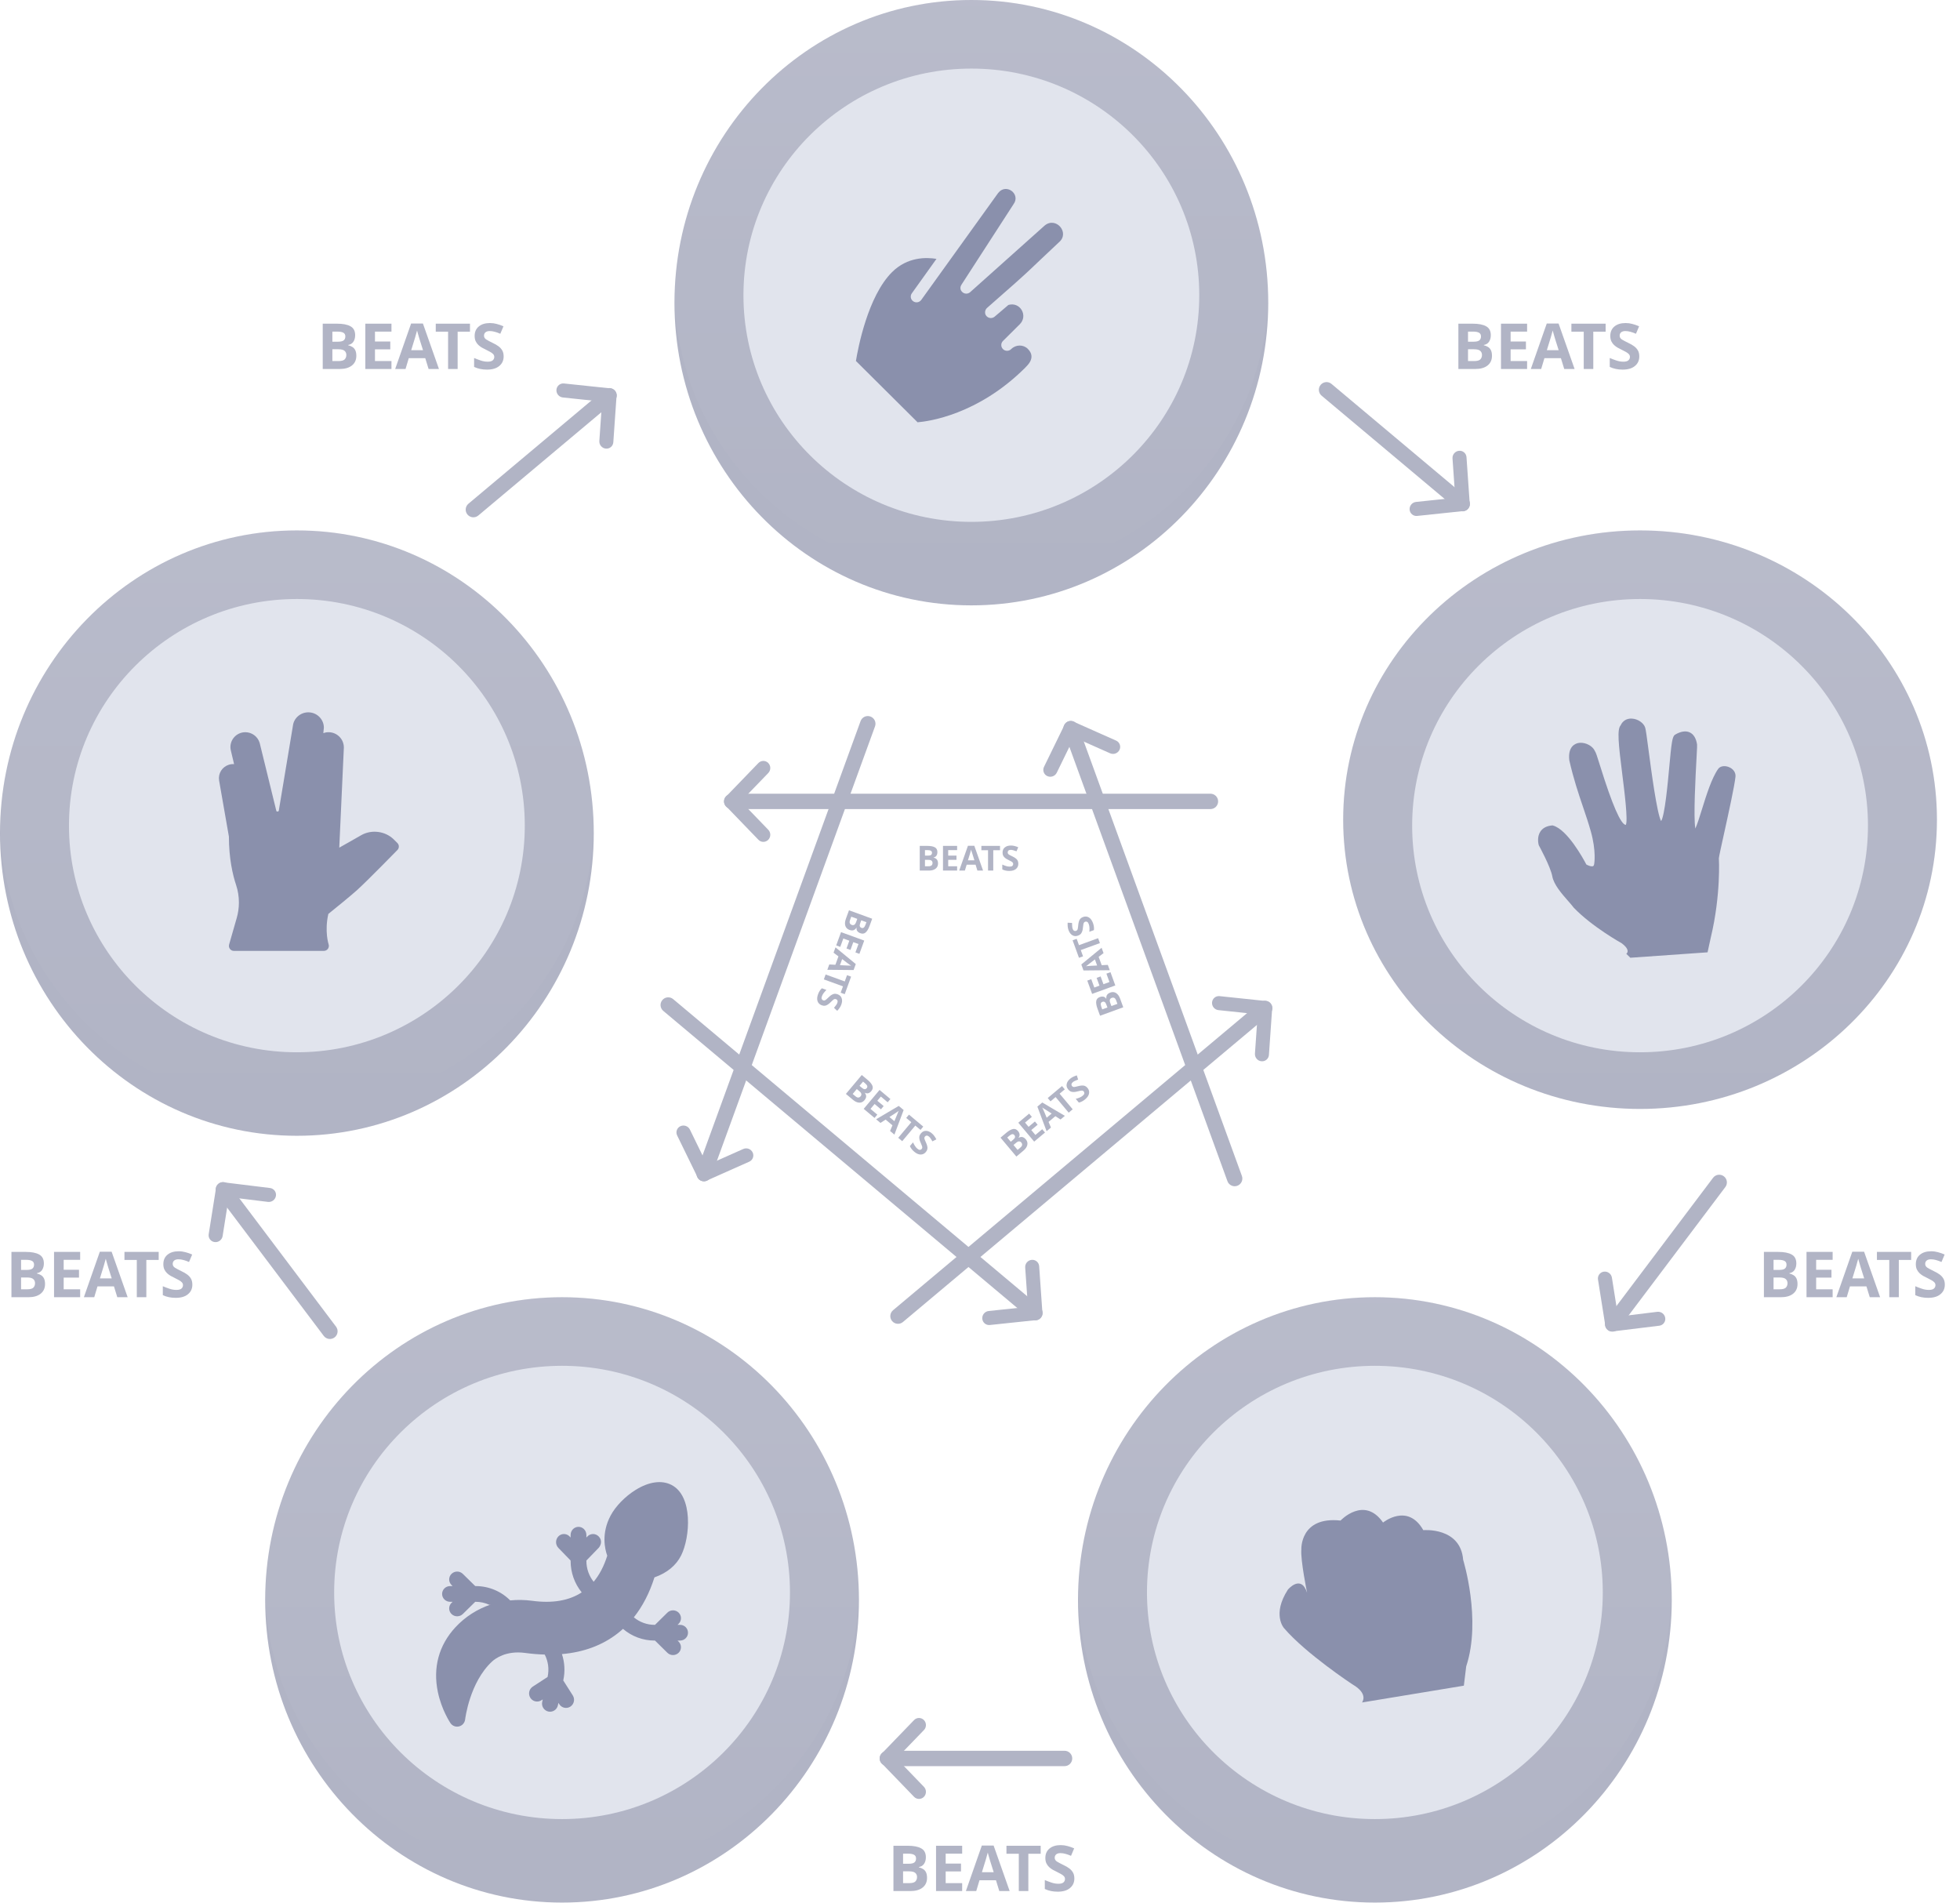
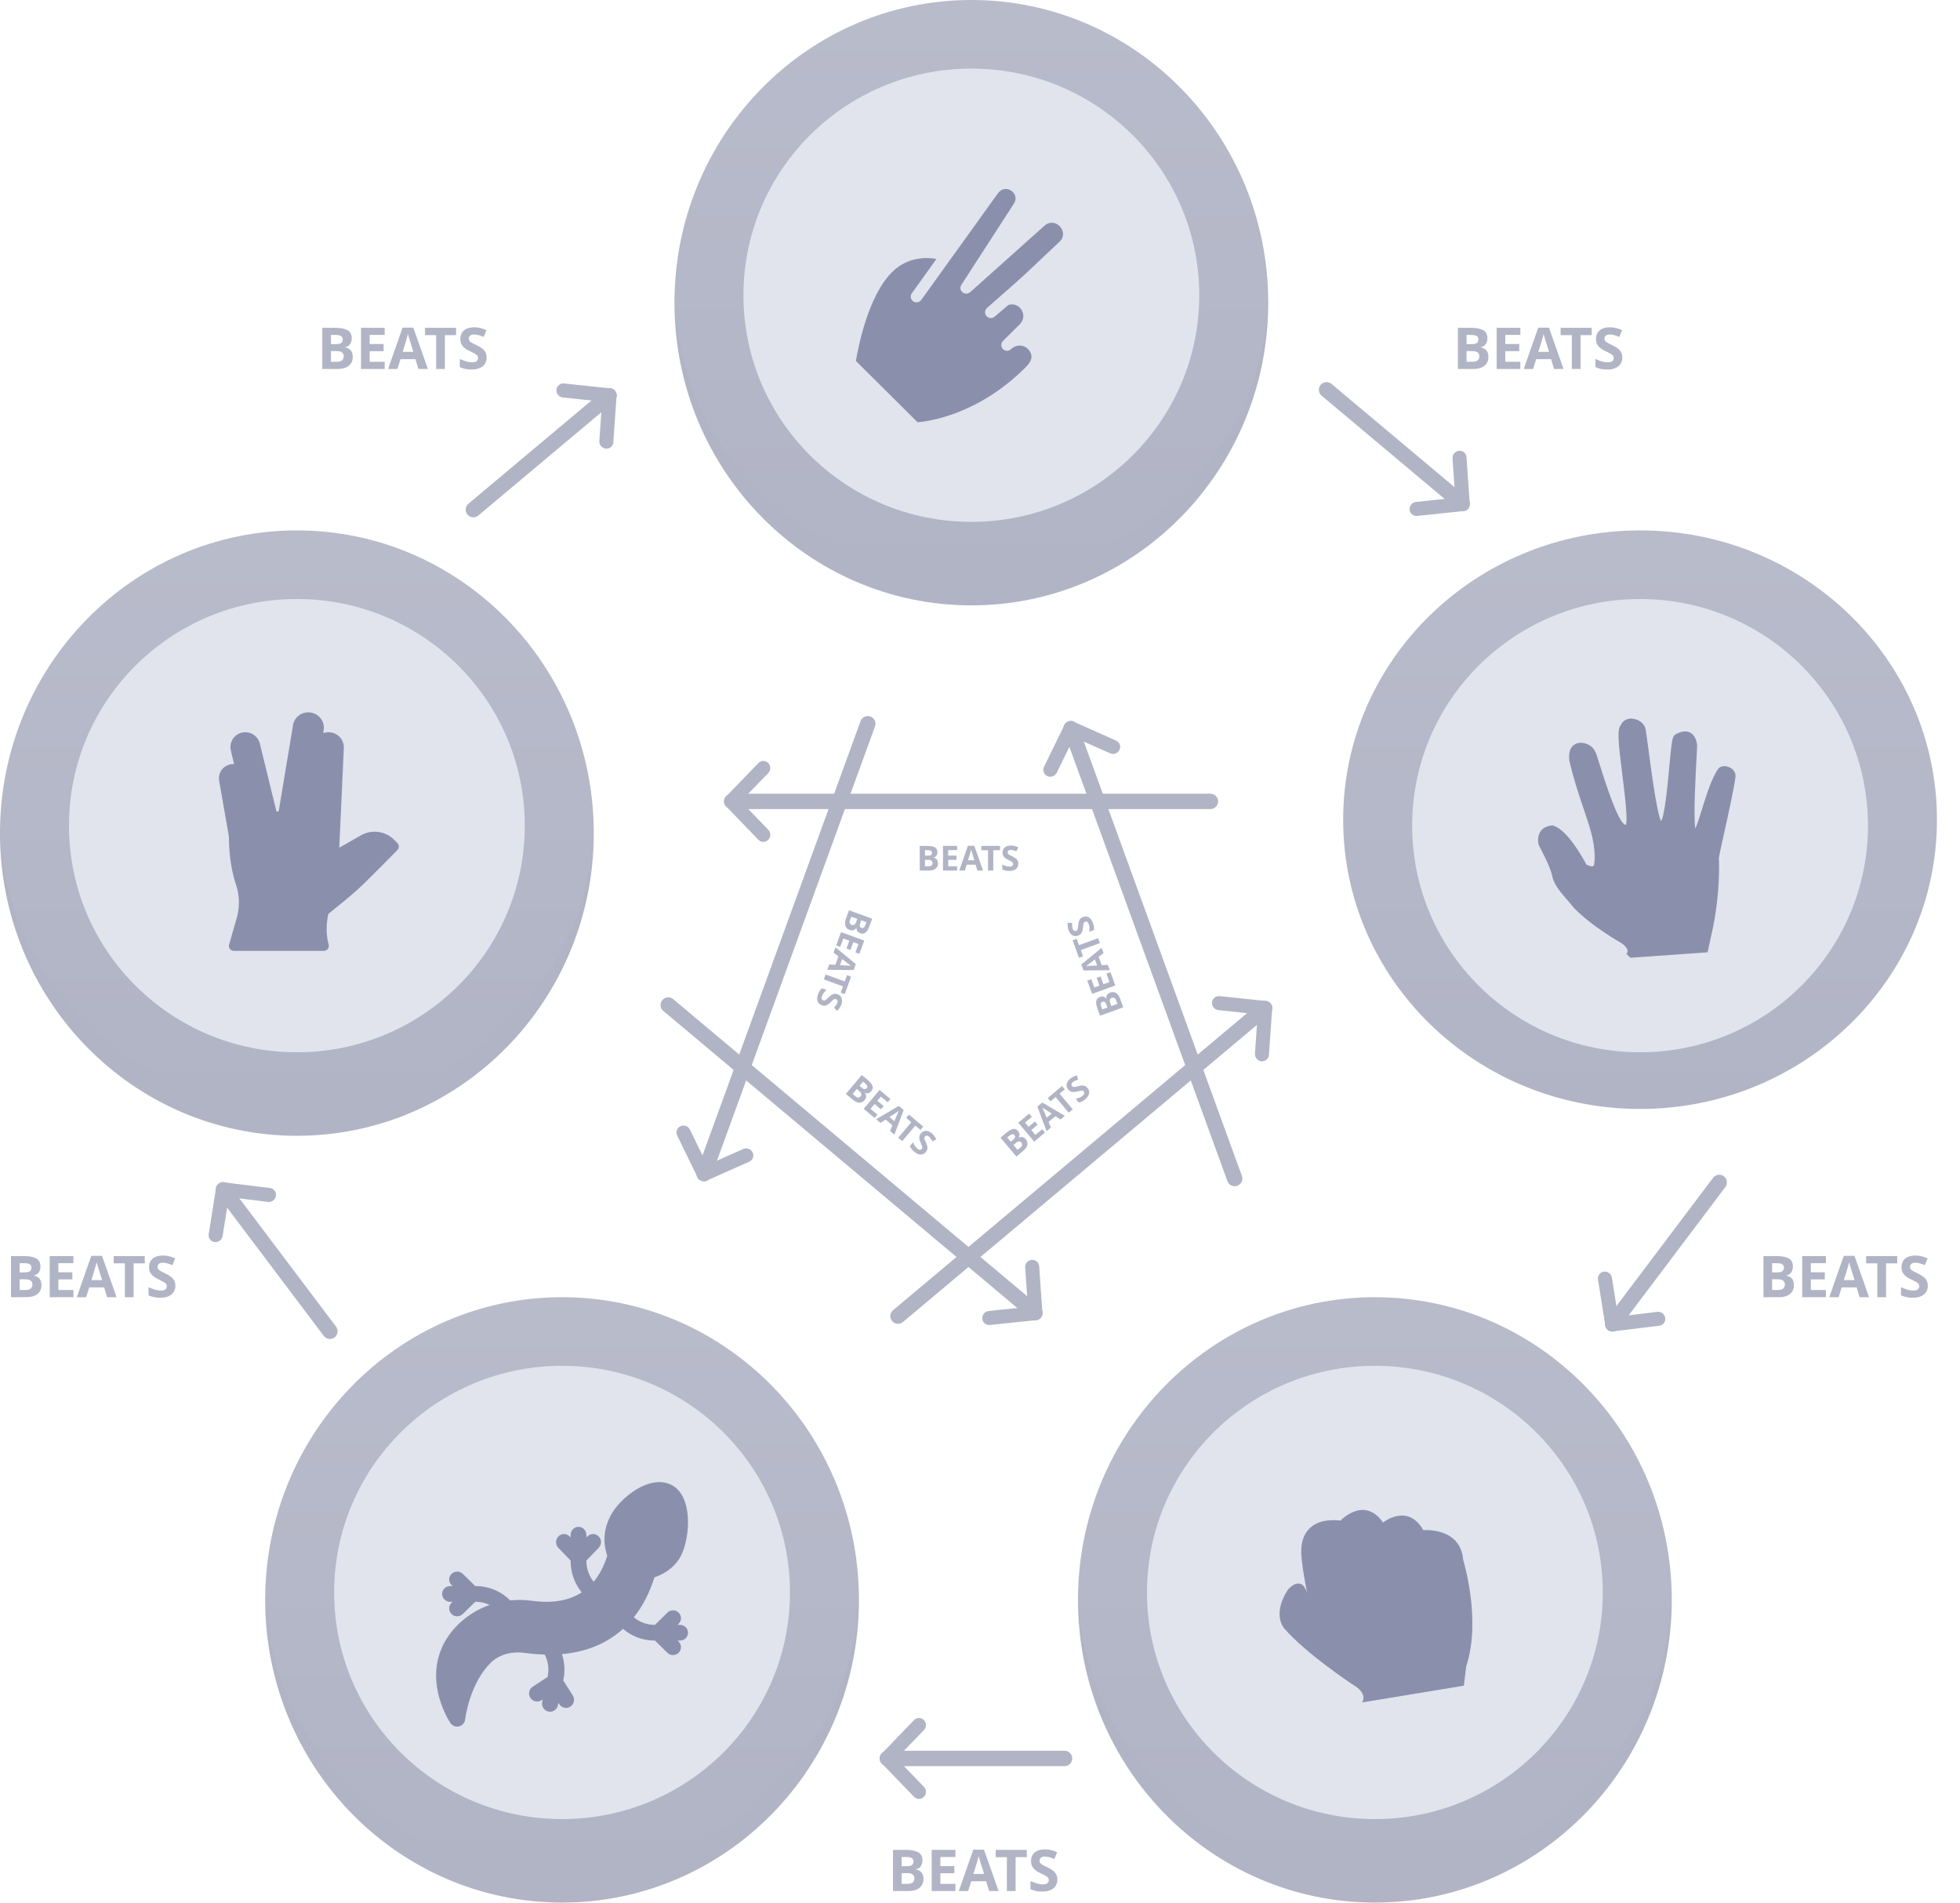
<svg xmlns="http://www.w3.org/2000/svg" width="340" height="330">
  <defs>
    <linearGradient id="a" x1="50%" x2="50%" y1="0%" y2="100%">
      <stop offset="0%" stop-color="#FFF" stop-opacity=".097" />
      <stop offset="100%" stop-color="#FFF" stop-opacity="0" />
    </linearGradient>
  </defs>
  <g fill="none" fill-rule="evenodd">
    <g transform="translate(233 92)">
      <ellipse cx="51.5" cy="50.172" fill="#B1B4C5" rx="51.5" ry="50.172" />
      <ellipse cx="51.5" cy="50.172" fill="url(#a)" rx="51.5" ry="50.172" />
      <g transform="translate(11.965 11.897)">
        <ellipse cx="39.535" cy="39.31" fill="#E1E4ED" rx="39.535" ry="39.31" />
        <path fill="#8A90AC" fill-rule="nonzero" d="M54.896 29.133a2.078 2.078 0 00-.874-.14c-.405.028-.732.192-.925.46-1.14 1.595-2.074 4.607-2.827 7.028-.345 1.119-.81 2.616-1.145 3.327-.35-1.991.045-9.287.199-12.096l.002-.046c.107-1.952.121-2.294.098-2.444-.17-1.07-.599-1.774-1.278-2.088-.686-.32-1.577-.178-2.537.399-.481.29-.614 1.288-1.028 5.81l-.001.02c-.228 2.485-.751 8.206-1.395 9.159-.727-1.333-1.728-8.907-2.16-12.185-.301-2.296-.477-3.614-.596-4.012-.249-.834-1.3-1.544-2.34-1.583-.867-.043-1.578.397-1.917 1.162-.635.705-.41 3.045.29 8.586.335 2.637 1.024 8.084.59 8.695-.865-.094-2.35-3.506-4.414-10.144-.58-1.86-.759-2.418-.937-2.663-.35-.853-1.542-1.51-2.61-1.436-.092.006-.18.018-.268.035-.56.11-1.836.625-1.564 2.998.754 3.29 1.573 5.705 2.367 8.05l.016.046c.476 1.404.925 2.731 1.343 4.204.984 3.476.601 5.633.596 5.658-.032.222-.1.357-.204.405a.396.396 0 01-.139.031c-.311.022-.78-.185-1.02-.319-.551-1.051-3.293-6.062-5.778-6.757l-.09-.026-.09.008c-.911.086-1.581.43-1.991 1.023-.649.937-.38 2.13-.315 2.369l.036.086c.02.036 2.013 3.664 2.322 5.352.266 1.447 1.642 3.015 2.748 4.275l.046.051c.36.413.672.769.917 1.099 3.21 3.343 8.287 6.156 8.328 6.179.633.466.985.917 1.023 1.306a.566.566 0 01-.114.41l-.11.116.702.681 13.392-.94.571-2.613c1.766-7.38 1.397-13.672 1.391-13.714.007-.232.502-2.47.9-4.28l.011-.046c.794-3.603 1.78-8.087 1.97-9.793.082-.73-.386-1.399-1.19-1.703z" />
      </g>
    </g>
    <g transform="translate(0 92)">
      <ellipse cx="51.5" cy="52.5" fill="#B1B4C5" rx="51.5" ry="52.5" />
      <ellipse cx="51.5" cy="50.172" fill="url(#a)" rx="51.5" ry="50.172" />
      <g transform="translate(11.965 11.897)">
        <ellipse cx="39.535" cy="39.31" fill="#E1E4ED" rx="39.535" ry="39.31" />
        <path fill="#8A90AC" fill-rule="nonzero" d="M56.968 42.321l-.613-.61c-1.465-1.456-3.86-1.774-5.647-.752l-3.82 2.17.797-17.382a2.654 2.654 0 00-2.659-2.644c-.317 0-.621.056-.904.158l.095-.933c0-1.474-1.211-2.673-2.698-2.673-1.375 0-2.528 1.025-2.674 2.34l-2.45 14.721c-.032.2-.381.18-.418.054l-2.895-11.802a2.598 2.598 0 00-2.487-1.865c-.794 0-1.533.356-2.027.975a2.546 2.546 0 00-.49 2.186l.563 2.376a2.376 2.376 0 00-.949.12 2.445 2.445 0 00-1.652 2.708l1.703 9.739c0 3.842.678 6.685 1.246 8.392.324.974.488 1.999.488 3.045 0 .911-.127 1.818-.38 2.693l-1.32 4.599a.863.863 0 00.833 1.098h15.607a.866.866 0 00.823-1.135c-.009-.022-.734-2.248-.048-5.276.87-.703 3.917-3.166 5.011-4.16 1.809-1.642 6.764-6.716 6.974-6.932a.858.858 0 00-.009-1.21z" />
      </g>
    </g>
    <g transform="translate(117)">
      <ellipse cx="51.5" cy="52.5" fill="#B1B4C5" rx="51.5" ry="52.5" />
      <ellipse cx="51.5" cy="50.172" fill="url(#a)" rx="51.5" ry="50.172" />
      <g transform="translate(11.965 11.897)">
        <ellipse cx="39.535" cy="39.31" fill="#E1E4ED" rx="39.535" ry="39.31" />
        <path fill="#8A90AC" fill-rule="nonzero" d="M29.214 38.974l4.271-5.97c-1.775-.295-5.035-.36-7.705 2.295-4.208 4.184-5.913 13.225-6.268 15.413l10.696 10.636c1.926-.164 10.452-1.296 18.667-9.464.087-.177 2.088-1.647.452-3.274-.78-.776-2.073-.762-2.871.032a1.01 1.01 0 01-1.436.014.996.996 0 01.014-1.428l2.903-2.886c1.476-1.467.085-3.941-1.974-3.347l-2.377 2.023a1.022 1.022 0 01-1.435-.099c-.369-.424-.29-1.067.13-1.429 8.301-7.242 7.09-6.37 12.43-11.347 1.996-1.652-.515-4.575-2.481-2.901L39.31 38.794a1.01 1.01 0 01-1.322-.014c-.427-.367-.437-.895-.158-1.312l9.012-13.931c1.318-1.774-1.275-3.744-2.663-1.956l-13.325 18.53a1.009 1.009 0 01-1.41.246.976.976 0 01-.23-1.383z" />
      </g>
    </g>
    <g transform="translate(187 225)">
      <ellipse cx="51.5" cy="52.5" fill="#B1B4C5" rx="51.5" ry="52.5" />
      <ellipse cx="51.5" cy="50.172" fill="url(#a)" rx="51.5" ry="50.172" />
      <g transform="translate(11.965 11.897)">
        <ellipse cx="39.535" cy="39.31" fill="#E1E4ED" rx="39.535" ry="39.31" />
        <path fill="#8A90AC" fill-rule="nonzero" d="M54.85 33.665c-.455-5.744-6.914-5.157-6.914-5.157-2.726-4.8-6.984-1.323-6.984-1.323-3.272-4.704-7.374-.345-7.374-.345-7.072-.762-6.798 5.013-6.798 5.013-.167 1.836.996 7.515.996 7.515-1.049-3.273-3.325-.556-3.325-.556-2.797 4.312-.691 6.673-.691 6.673 3.785 4.431 11.854 9.75 11.854 9.75 2.92 1.671 1.685 3.161 1.685 3.161l17.67-2.916.407-3.346c2.686-8.114-.525-18.47-.525-18.47z" />
      </g>
    </g>
    <g transform="translate(46 225)">
      <ellipse cx="51.5" cy="52.5" fill="#B1B4C5" rx="51.5" ry="52.5" />
      <ellipse cx="51.5" cy="50.172" fill="url(#a)" rx="51.5" ry="50.172" />
      <g transform="translate(11.965 11.897)">
        <ellipse cx="39.535" cy="39.31" fill="#E1E4ED" rx="39.535" ry="39.31" />
        <path fill="#8A90AC" fill-rule="nonzero" d="M52.31 21.516c2.294-1.419 4.492-1.726 6.19-.865 3.806 1.93 3.255 9.113 1.698 12.226-.88 1.757-2.438 3.04-4.637 3.821-.852 2.695-2.048 5.011-3.575 6.927a5.615 5.615 0 003.607 1.304h.064l2.146-2.116a1.397 1.397 0 011.956 0 1.35 1.35 0 010 1.929l-.19.187H60c.764 0 1.383.61 1.383 1.364 0 .753-.62 1.363-1.383 1.363h-.432l.19.188a1.35 1.35 0 010 1.928c-.27.267-.624.4-.978.4s-.708-.133-.978-.4l-2.146-2.116h-.064a8.404 8.404 0 01-5.487-2.027 15.99 15.99 0 01-.913.77c-2.65 2.07-5.892 3.275-9.68 3.604.478 1.435.571 2.99.244 4.507l-.013.063 1.651 2.598a1.416 1.416 0 01-.418 1.944 1.387 1.387 0 01-1.924-.423l-.146-.23-.093.43a1.396 1.396 0 01-1.656 1.075 1.407 1.407 0 01-1.065-1.674l.093-.43-.228.148c-.647.42-1.508.231-1.924-.423a1.416 1.416 0 01.419-1.944l2.57-1.67.014-.063a5.721 5.721 0 00-.507-3.827 31.796 31.796 0 01-3.407-.283c-3.328-.45-5.215 1.016-5.714 1.476-3.92 3.613-4.679 9.998-4.686 10.062a1.403 1.403 0 01-1.391 1.247 1.4 1.4 0 01-1.158-.615c-.063-.093-1.538-2.295-2.185-5.403-.879-4.22.169-8.093 3.03-11.197a14.707 14.707 0 016.21-3.985l-.292.076a5.682 5.682 0 00-2.397-.53h-.064l-2.154 2.116c-.271.267-.627.4-.982.4s-.71-.133-.982-.4a1.347 1.347 0 010-1.928l.191-.188h-.433c-.767 0-1.389-.61-1.389-1.363 0-.754.622-1.364 1.389-1.364h.433l-.19-.188a1.347 1.347 0 010-1.928 1.406 1.406 0 011.963 0l2.154 2.116h.064c2.345 0 4.568.96 6.152 2.643l-.154-.158a16.297 16.297 0 013.802.067c3.513.475 6.386-.013 8.604-1.456a8.658 8.658 0 01-1.924-5.463v-.065l-2.124-2.19a1.442 1.442 0 010-1.995 1.34 1.34 0 011.936 0l.187.194v-.44c0-.78.613-1.411 1.37-1.411.755 0 1.368.631 1.368 1.41v.441l.188-.194a1.34 1.34 0 011.935 0c.815.84.227 1.762 0 1.996l-2.123 2.189v.065c0 1.332.45 2.606 1.259 3.618 1.002-1.198 1.79-2.703 2.36-4.514-.417-1.153-1.065-3.882.589-6.978.866-1.622 2.531-3.326 4.345-4.448z" />
      </g>
    </g>
    <g fill="#B1B4C5" transform="rotate(-40 152.162 -62.778)">
      <rect width="32.692" height="2.667" y="6.667" rx="1.333" />
      <path d="M27.437 1.343l5.617 5.819c.47.487.466 1.26-.009 1.744a1.187 1.187 0 01-1.7-.009l-5.617-5.819a1.249 1.249 0 01.009-1.744 1.187 1.187 0 011.7.009z" />
      <path d="M25.728 12.922l5.617-5.82a1.187 1.187 0 011.7-.008c.475.483.48 1.257.009 1.744l-5.617 5.82a1.187 1.187 0 01-1.7.008 1.249 1.249 0 01-.009-1.744z" />
    </g>
    <g fill="#B1B4C5" transform="scale(1 -1) rotate(-40 11.858 -344.091)">
      <rect width="32.692" height="2.667" y="6.667" rx="1.333" />
      <path d="M27.437 1.343l5.617 5.819c.47.487.466 1.26-.009 1.744a1.187 1.187 0 01-1.7-.009l-5.617-5.819a1.249 1.249 0 01.009-1.744 1.187 1.187 0 011.7.009z" />
      <path d="M25.728 12.922l5.617-5.82a1.187 1.187 0 011.7-.008c.475.483.48 1.257.009 1.744l-5.617 5.82a1.187 1.187 0 01-1.7.008 1.249 1.249 0 01-.009-1.744z" />
    </g>
    <g fill="#B1B4C5" transform="rotate(127 100.649 180.558)">
      <rect width="32.692" height="2.667" y="6.667" rx="1.333" />
      <path d="M27.437 1.343l5.617 5.819c.47.487.466 1.26-.009 1.744a1.187 1.187 0 01-1.7-.009l-5.617-5.819a1.249 1.249 0 01.009-1.744 1.187 1.187 0 011.7.009z" />
      <path d="M25.728 12.922l5.617-5.82a1.187 1.187 0 011.7-.008c.475.483.48 1.257.009 1.744l-5.617 5.82a1.187 1.187 0 01-1.7.008 1.249 1.249 0 01-.009-1.744z" />
    </g>
    <g fill="#B1B4C5" transform="matrix(-1 0 0 1 186 297)">
      <rect width="32.692" height="2.667" y="6.667" rx="1.333" />
      <path d="M27.437 1.343l5.617 5.819c.47.487.466 1.26-.009 1.744a1.187 1.187 0 01-1.7-.009l-5.617-5.819a1.249 1.249 0 01.009-1.744 1.187 1.187 0 011.7.009z" />
      <path d="M25.728 12.922l5.617-5.82a1.187 1.187 0 011.7-.008c.475.483.48 1.257.009 1.744l-5.617 5.82a1.187 1.187 0 01-1.7.008 1.249 1.249 0 01-.009-1.744z" />
    </g>
    <g fill="#B1B4C5" transform="scale(-1 1) rotate(-53 195.597 178.185)">
      <rect width="32.692" height="2.667" y="6.667" rx="1.333" />
      <path d="M27.437 1.343l5.617 5.819c.47.487.466 1.26-.009 1.744a1.187 1.187 0 01-1.7-.009l-5.617-5.819a1.249 1.249 0 01.009-1.744 1.187 1.187 0 011.7.009z" />
      <path d="M25.728 12.922l5.617-5.82a1.187 1.187 0 011.7-.008c.475.483.48 1.257.009 1.744l-5.617 5.82a1.187 1.187 0 01-1.7.008 1.249 1.249 0 01-.009-1.744z" />
    </g>
    <g fill="#B1B4C5">
      <g transform="matrix(-1 0 0 1 212 131)">
        <rect width="85" height="2.667" x=".692" y="6.667" rx="1.333" />
        <path d="M80.437 1.343l5.617 5.819c.47.487.466 1.26-.009 1.744a1.187 1.187 0 01-1.7-.009l-5.617-5.819a1.249 1.249 0 01.009-1.744 1.187 1.187 0 011.7.009z" />
        <path d="M78.728 12.922l5.617-5.82a1.187 1.187 0 011.7-.008c.475.483.48 1.257.009 1.744l-5.617 5.82a1.187 1.187 0 01-1.7.008 1.249 1.249 0 01-.009-1.744z" />
      </g>
-       <text font-family="BarlowSemiCondensed-Bold, Barlow Semi Condensed" font-size="6" font-style="condensed" font-weight="bold" transform="translate(124 131)">
+       <text font-family="BarlowSemiCondensed-Bold, sans-serif" font-size="6" font-style="condensed" font-weight="bold" transform="translate(124 131)">
        <tspan x="35" y="20">BEATS</tspan>
      </text>
      <g transform="rotate(40 -169.505 247.617)">
        <rect width="85" height="2.667" x=".692" y="6.667" rx="1.333" />
        <path d="M80.437 1.343l5.617 5.819c.47.487.466 1.26-.009 1.744a1.187 1.187 0 01-1.7-.009l-5.617-5.819a1.249 1.249 0 01.009-1.744 1.187 1.187 0 011.7.009z" />
        <path d="M78.728 12.922l5.617-5.82a1.187 1.187 0 011.7-.008c.475.483.48 1.257.009 1.744l-5.617 5.82a1.187 1.187 0 01-1.7.008 1.249 1.249 0 01-.009-1.744z" />
      </g>
-       <text font-family="BarlowSemiCondensed-Bold, Barlow Semi Condensed" font-size="6" font-style="condensed" font-weight="bold" transform="rotate(40 -161.263 250.617)">
+       <text font-family="BarlowSemiCondensed-Bold, sans-serif" font-size="6" font-style="condensed" font-weight="bold" transform="rotate(40 -161.263 250.617)">
        <tspan x="35" y="6">BEATS</tspan>
      </text>
      <g transform="rotate(-40 381.505 -93.07)">
        <rect width="85" height="2.667" x=".692" y="6.667" rx="1.333" />
        <path d="M80.437 1.343l5.617 5.819c.47.487.466 1.26-.009 1.744a1.187 1.187 0 01-1.7-.009l-5.617-5.819a1.249 1.249 0 01.009-1.744 1.187 1.187 0 011.7.009z" />
        <path d="M78.728 12.922l5.617-5.82a1.187 1.187 0 011.7-.008c.475.483.48 1.257.009 1.744l-5.617 5.82a1.187 1.187 0 01-1.7.008 1.249 1.249 0 01-.009-1.744z" />
      </g>
-       <text font-family="BarlowSemiCondensed-Bold, Barlow Semi Condensed" font-size="6" font-style="condensed" font-weight="bold" transform="rotate(-40 373.263 -90.07)">
+       <text font-family="BarlowSemiCondensed-Bold, sans-serif" font-size="6" font-style="condensed" font-weight="bold" transform="rotate(-40 373.263 -90.07)">
        <tspan x="35" y="6">BEATS</tspan>
      </text>
      <g>
        <g transform="rotate(-110 176.867 31.934)">
          <rect width="85" height="2.667" x=".692" y="6.667" rx="1.333" />
          <path d="M80.437 1.343l5.617 5.819c.47.487.466 1.26-.009 1.744a1.187 1.187 0 01-1.7-.009l-5.617-5.819a1.249 1.249 0 01.009-1.744 1.187 1.187 0 011.7.009z" />
          <path d="M78.728 12.922l5.617-5.82a1.187 1.187 0 011.7-.008c.475.483.48 1.257.009 1.744l-5.617 5.82a1.187 1.187 0 01-1.7.008 1.249 1.249 0 01-.009-1.744z" />
        </g>
-         <text font-family="BarlowSemiCondensed-Bold, Barlow Semi Condensed" font-size="6" font-style="condensed" font-weight="bold" transform="rotate(-110 174.766 34.934)">
+         <text font-family="BarlowSemiCondensed-Bold, sans-serif" font-size="6" font-style="condensed" font-weight="bold" transform="rotate(-110 174.766 34.934)">
          <tspan x="36" y="6">BEATS</tspan>
        </text>
      </g>
      <g>
        <g transform="rotate(110 35.133 118.76)">
          <rect width="85" height="2.667" x=".692" y="6.667" rx="1.333" />
          <path d="M80.437 1.343l5.617 5.819c.47.487.466 1.26-.009 1.744a1.187 1.187 0 01-1.7-.009l-5.617-5.819a1.249 1.249 0 01.009-1.744 1.187 1.187 0 011.7.009z" />
          <path d="M78.728 12.922l5.617-5.82a1.187 1.187 0 011.7-.008c.475.483.48 1.257.009 1.744l-5.617 5.82a1.187 1.187 0 01-1.7.008 1.249 1.249 0 01-.009-1.744z" />
        </g>
-         <text font-family="BarlowSemiCondensed-Bold, Barlow Semi Condensed" font-size="6" font-style="condensed" font-weight="bold" transform="rotate(110 37.234 121.76)">
+         <text font-family="BarlowSemiCondensed-Bold, sans-serif" font-size="6" font-style="condensed" font-weight="bold" transform="rotate(110 37.234 121.76)">
          <tspan x="33" y="6">BEATS</tspan>
        </text>
      </g>
    </g>
-     <text fill="#B1B4C5" font-family="BarlowSemiCondensed-Bold, Barlow Semi Condensed" font-size="11" font-style="condensed" font-weight="bold">
+     <text fill="#B1B4C5" font-family="BarlowSemiCondensed-Bold, sans-serif" font-size="10" font-style="condensed" font-weight="bold">
      <tspan x="252" y="64">BEATS</tspan>
    </text>
-     <text fill="#B1B4C5" font-family="BarlowSemiCondensed-Bold, Barlow Semi Condensed" font-size="11" font-style="condensed" font-weight="bold">
+     <text fill="#B1B4C5" font-family="BarlowSemiCondensed-Bold, sans-serif" font-size="10" font-style="condensed" font-weight="bold">
      <tspan x="55" y="64">BEATS</tspan>
    </text>
-     <text fill="#B1B4C5" font-family="BarlowSemiCondensed-Bold, Barlow Semi Condensed" font-size="11" font-style="condensed" font-weight="bold">
+     <text fill="#B1B4C5" font-family="BarlowSemiCondensed-Bold, sans-serif" font-size="10" font-style="condensed" font-weight="bold">
      <tspan x="305" y="225">BEATS</tspan>
    </text>
-     <text fill="#B1B4C5" font-family="BarlowSemiCondensed-Bold, Barlow Semi Condensed" font-size="11" font-style="condensed" font-weight="bold">
+     <text fill="#B1B4C5" font-family="BarlowSemiCondensed-Bold, sans-serif" font-size="10" font-style="condensed" font-weight="bold">
      <tspan x="1" y="225">BEATS</tspan>
    </text>
-     <text fill="#B1B4C5" font-family="BarlowSemiCondensed-Bold, Barlow Semi Condensed" font-size="11" font-style="condensed" font-weight="bold">
+     <text fill="#B1B4C5" font-family="BarlowSemiCondensed-Bold, sans-serif" font-size="10" font-style="condensed" font-weight="bold">
      <tspan x="154" y="328">BEATS</tspan>
    </text>
  </g>
</svg>
